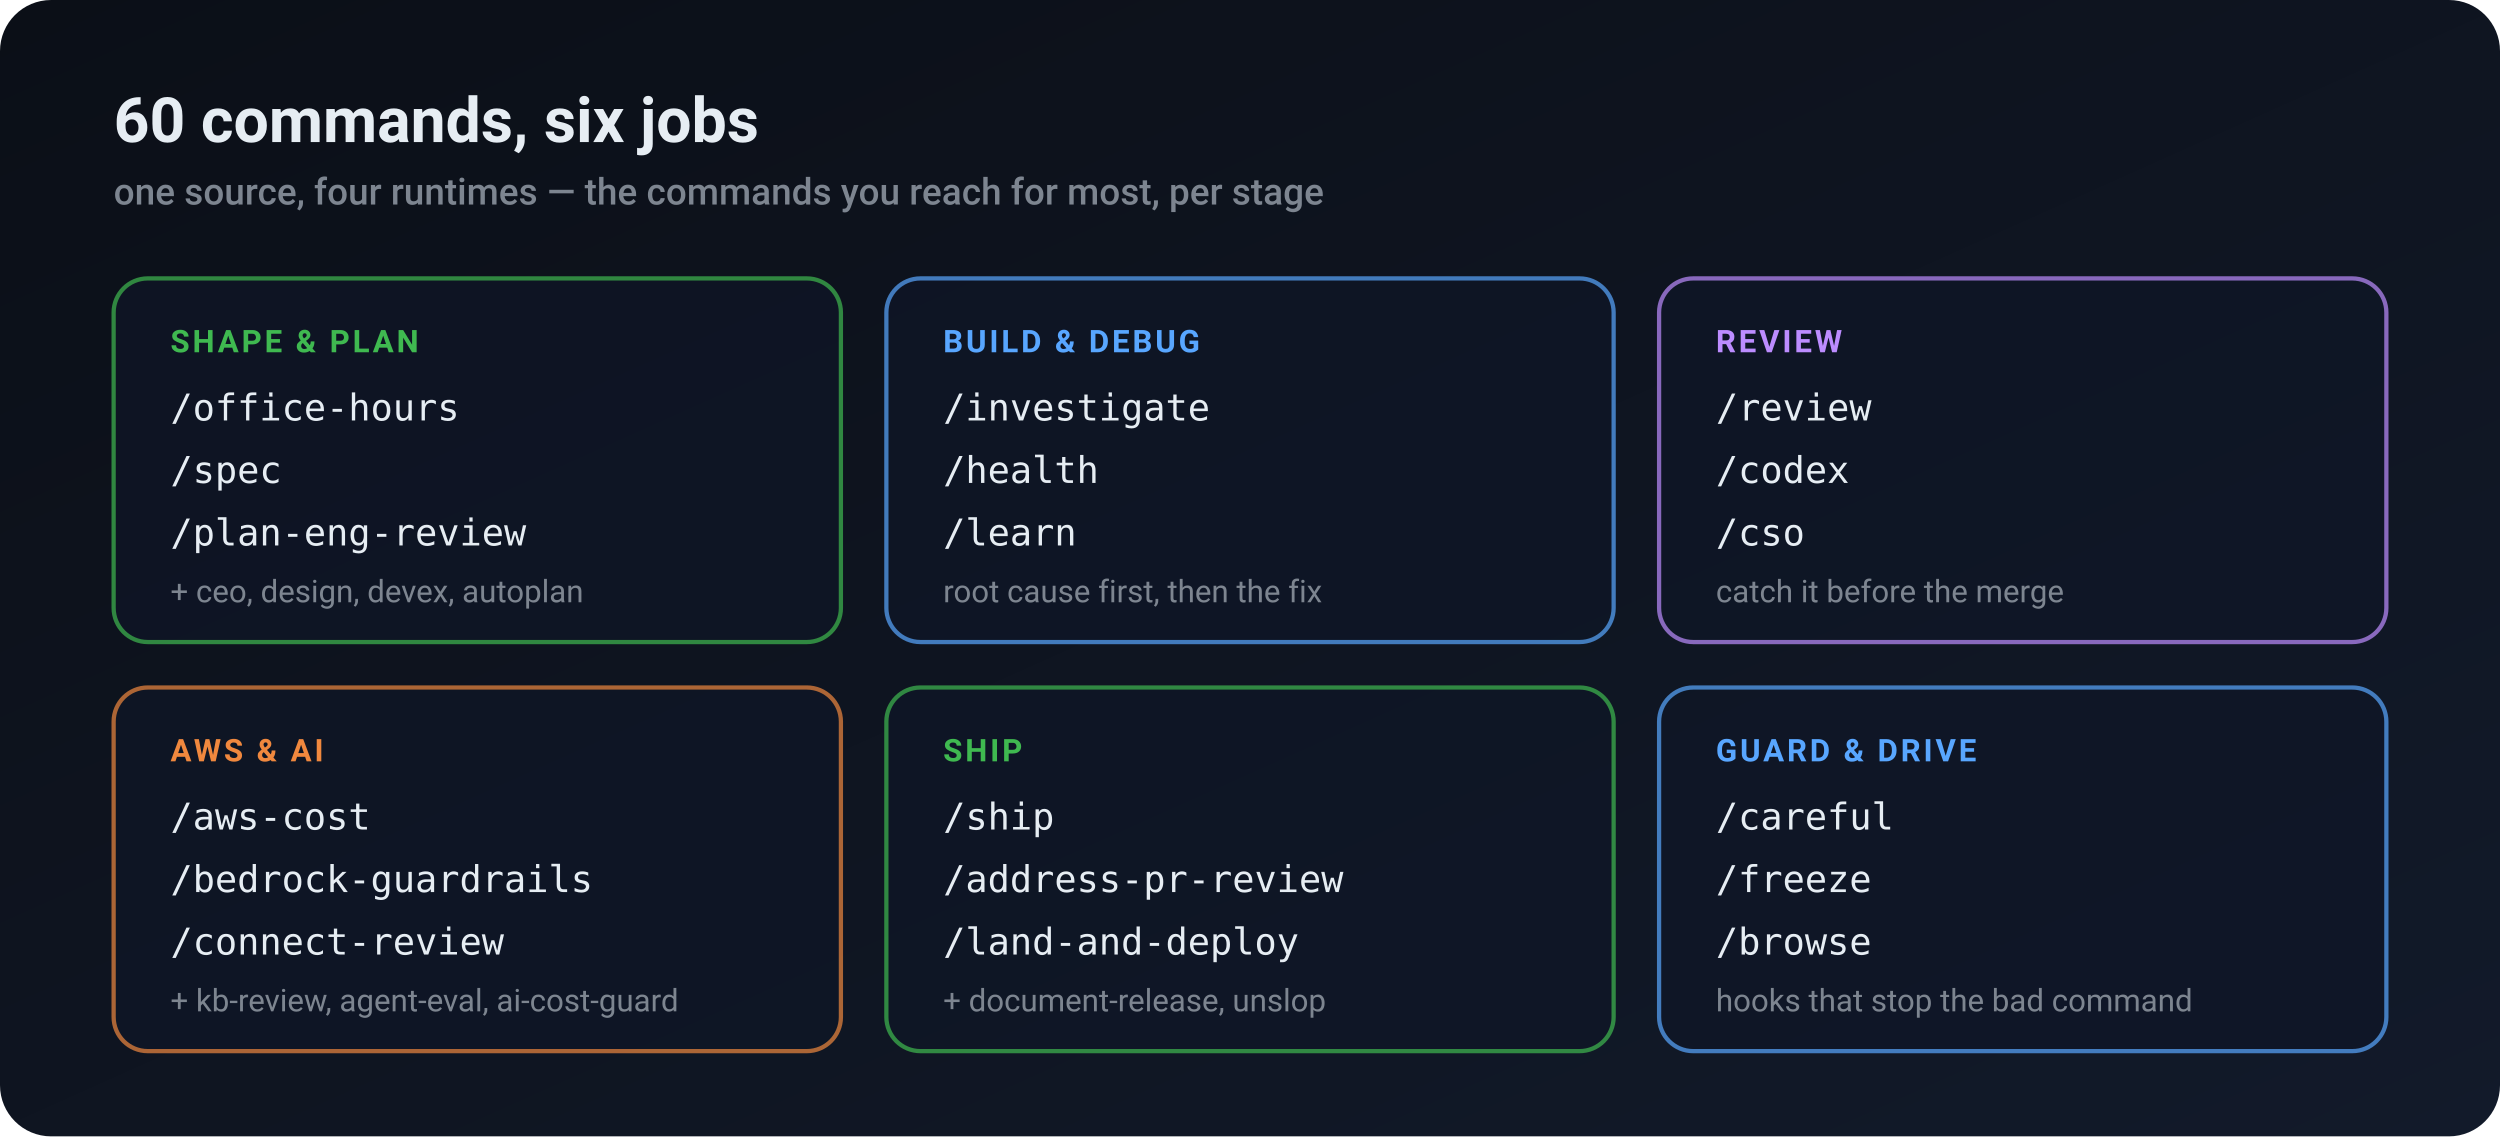
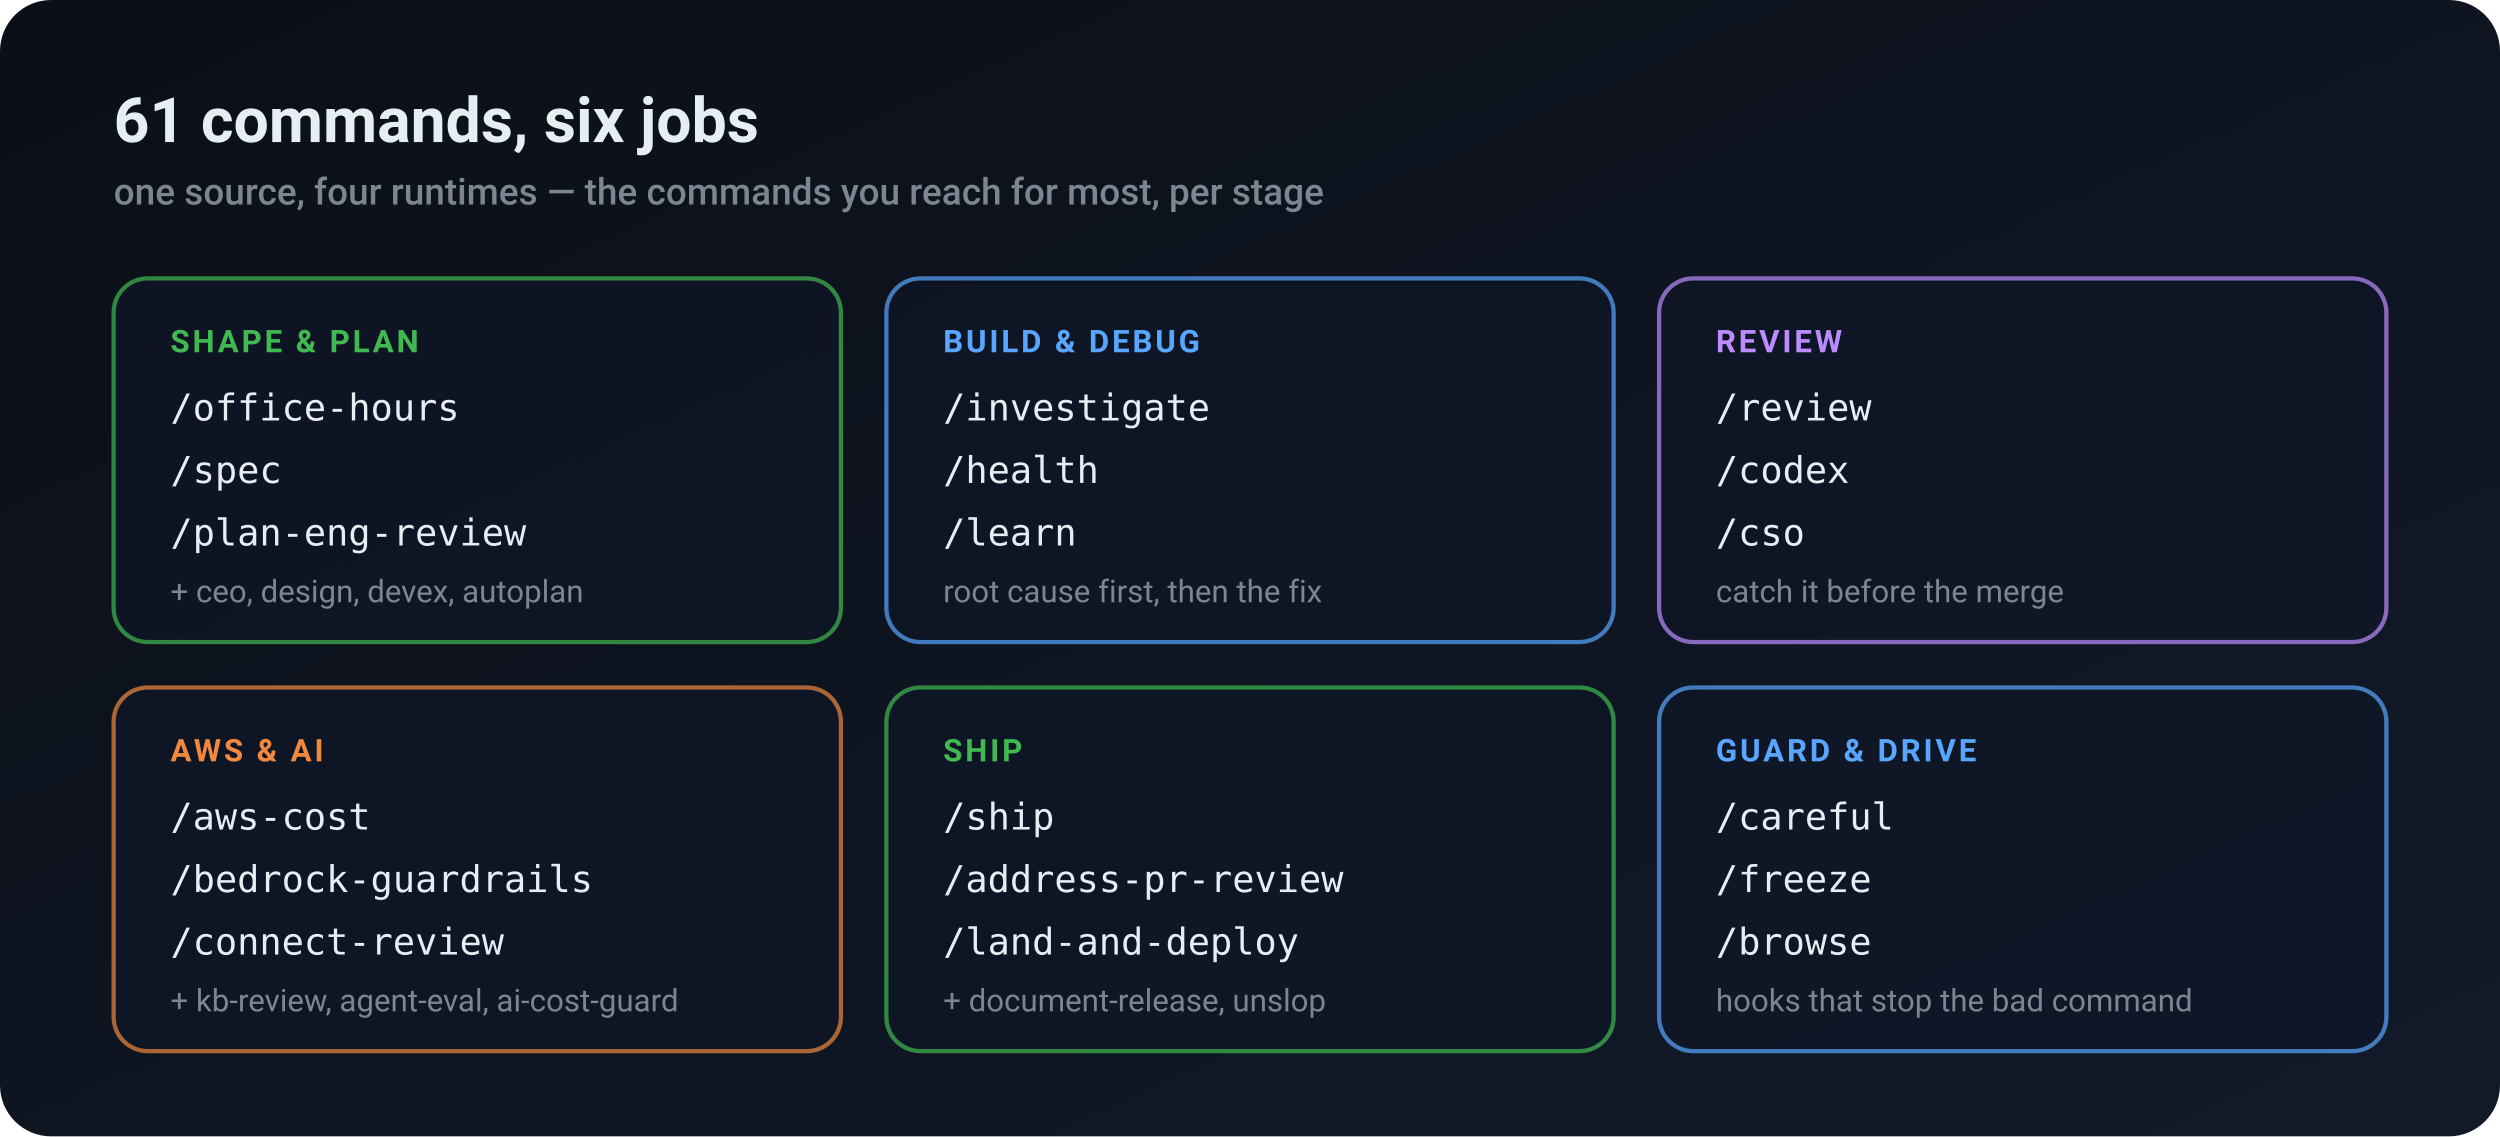
- <svg xmlns="http://www.w3.org/2000/svg" viewBox="0 0 880 400" width="880" height="400" font-family="-apple-system,Segoe UI,Roboto,Helvetica,Arial,sans-serif" role="img" aria-label="The sixty vibestack commands grouped into six families: shape and plan, build and debug, review, AWS and AI, ship, and guard and drive. Each family lists the commands you type most.">
+ <svg xmlns="http://www.w3.org/2000/svg" viewBox="0 0 880 400" width="880" height="400" font-family="-apple-system,Segoe UI,Roboto,Helvetica,Arial,sans-serif" role="img" aria-label="The sixty-one vibestack commands grouped into six families: shape and plan, build and debug, review, AWS and AI, ship, and guard and drive. Each family lists the commands you type most.">
  <defs>
    <linearGradient id="mapbg" x1="0" y1="0" x2="1" y2="1">
      <stop offset="0" stop-color="#0B0F17" />
      <stop offset="1" stop-color="#121A2A" />
    </linearGradient>
  </defs>
  <rect x="0" y="0" width="880" height="400" rx="18" fill="url(#mapbg)" />
-   <text x="40" y="50" fill="#E6EDF3" font-size="22" font-weight="700">60 commands, six jobs</text>
+   <text x="40" y="50" fill="#E6EDF3" font-size="22" font-weight="700">61 commands, six jobs</text>
  <text x="40" y="72" fill="#7D8590" font-size="13" font-weight="500">one source, four runtimes — the commands you reach for most, per stage</text>
  <g>
    <rect x="40" y="98" width="256" height="128" rx="12" fill="#0E1626" stroke="#3FB950" stroke-width="1.5" opacity="0.7" />
    <text x="60" y="124" fill="#3FB950" font-size="11" font-weight="700" letter-spacing="1">SHAPE &amp; PLAN</text>
    <text x="60" y="148" fill="#E6EDF3" font-size="13" font-family="ui-monospace,SFMono-Regular,Menlo,monospace">/office-hours</text>
    <text x="60" y="170" fill="#E6EDF3" font-size="13" font-family="ui-monospace,SFMono-Regular,Menlo,monospace">/spec</text>
    <text x="60" y="192" fill="#E6EDF3" font-size="13" font-family="ui-monospace,SFMono-Regular,Menlo,monospace">/plan-eng-review</text>
    <text x="60" y="212" fill="#7D8590" font-size="11">+ ceo, design, devex, autoplan</text>
  </g>
  <g>
    <rect x="312" y="98" width="256" height="128" rx="12" fill="#0E1626" stroke="#58A6FF" stroke-width="1.5" opacity="0.7" />
    <text x="332" y="124" fill="#58A6FF" font-size="11" font-weight="700" letter-spacing="1">BUILD &amp; DEBUG</text>
    <text x="332" y="148" fill="#E6EDF3" font-size="13" font-family="ui-monospace,SFMono-Regular,Menlo,monospace">/investigate</text>
    <text x="332" y="170" fill="#E6EDF3" font-size="13" font-family="ui-monospace,SFMono-Regular,Menlo,monospace">/health</text>
    <text x="332" y="192" fill="#E6EDF3" font-size="13" font-family="ui-monospace,SFMono-Regular,Menlo,monospace">/learn</text>
    <text x="332" y="212" fill="#7D8590" font-size="11">root cause first, then the fix</text>
  </g>
  <g>
    <rect x="584" y="98" width="256" height="128" rx="12" fill="#0E1626" stroke="#BC8CFF" stroke-width="1.5" opacity="0.7" />
    <text x="604" y="124" fill="#BC8CFF" font-size="11" font-weight="700" letter-spacing="1">REVIEW</text>
    <text x="604" y="148" fill="#E6EDF3" font-size="13" font-family="ui-monospace,SFMono-Regular,Menlo,monospace">/review</text>
    <text x="604" y="170" fill="#E6EDF3" font-size="13" font-family="ui-monospace,SFMono-Regular,Menlo,monospace">/codex</text>
    <text x="604" y="192" fill="#E6EDF3" font-size="13" font-family="ui-monospace,SFMono-Regular,Menlo,monospace">/cso</text>
    <text x="604" y="212" fill="#7D8590" font-size="11">catch it before the merge</text>
  </g>
  <g>
    <rect x="40" y="242" width="256" height="128" rx="12" fill="#0E1626" stroke="#F0883E" stroke-width="1.5" opacity="0.7" />
    <text x="60" y="268" fill="#F0883E" font-size="11" font-weight="700" letter-spacing="1">AWS &amp; AI</text>
    <text x="60" y="292" fill="#E6EDF3" font-size="13" font-family="ui-monospace,SFMono-Regular,Menlo,monospace">/aws-cost</text>
    <text x="60" y="314" fill="#E6EDF3" font-size="13" font-family="ui-monospace,SFMono-Regular,Menlo,monospace">/bedrock-guardrails</text>
    <text x="60" y="336" fill="#E6EDF3" font-size="13" font-family="ui-monospace,SFMono-Regular,Menlo,monospace">/connect-review</text>
    <text x="60" y="356" fill="#7D8590" font-size="11">+ kb-review, agent-eval, ai-cost-guard</text>
  </g>
  <g>
    <rect x="312" y="242" width="256" height="128" rx="12" fill="#0E1626" stroke="#3FB950" stroke-width="1.5" opacity="0.7" />
    <text x="332" y="268" fill="#3FB950" font-size="11" font-weight="700" letter-spacing="1">SHIP</text>
    <text x="332" y="292" fill="#E6EDF3" font-size="13" font-family="ui-monospace,SFMono-Regular,Menlo,monospace">/ship</text>
    <text x="332" y="314" fill="#E6EDF3" font-size="13" font-family="ui-monospace,SFMono-Regular,Menlo,monospace">/address-pr-review</text>
    <text x="332" y="336" fill="#E6EDF3" font-size="13" font-family="ui-monospace,SFMono-Regular,Menlo,monospace">/land-and-deploy</text>
    <text x="332" y="356" fill="#7D8590" font-size="11">+ document-release, unslop</text>
  </g>
  <g>
    <rect x="584" y="242" width="256" height="128" rx="12" fill="#0E1626" stroke="#58A6FF" stroke-width="1.5" opacity="0.7" />
    <text x="604" y="268" fill="#58A6FF" font-size="11" font-weight="700" letter-spacing="1">GUARD &amp; DRIVE</text>
    <text x="604" y="292" fill="#E6EDF3" font-size="13" font-family="ui-monospace,SFMono-Regular,Menlo,monospace">/careful</text>
    <text x="604" y="314" fill="#E6EDF3" font-size="13" font-family="ui-monospace,SFMono-Regular,Menlo,monospace">/freeze</text>
    <text x="604" y="336" fill="#E6EDF3" font-size="13" font-family="ui-monospace,SFMono-Regular,Menlo,monospace">/browse</text>
    <text x="604" y="356" fill="#7D8590" font-size="11">hooks that stop the bad command</text>
  </g>
</svg>
